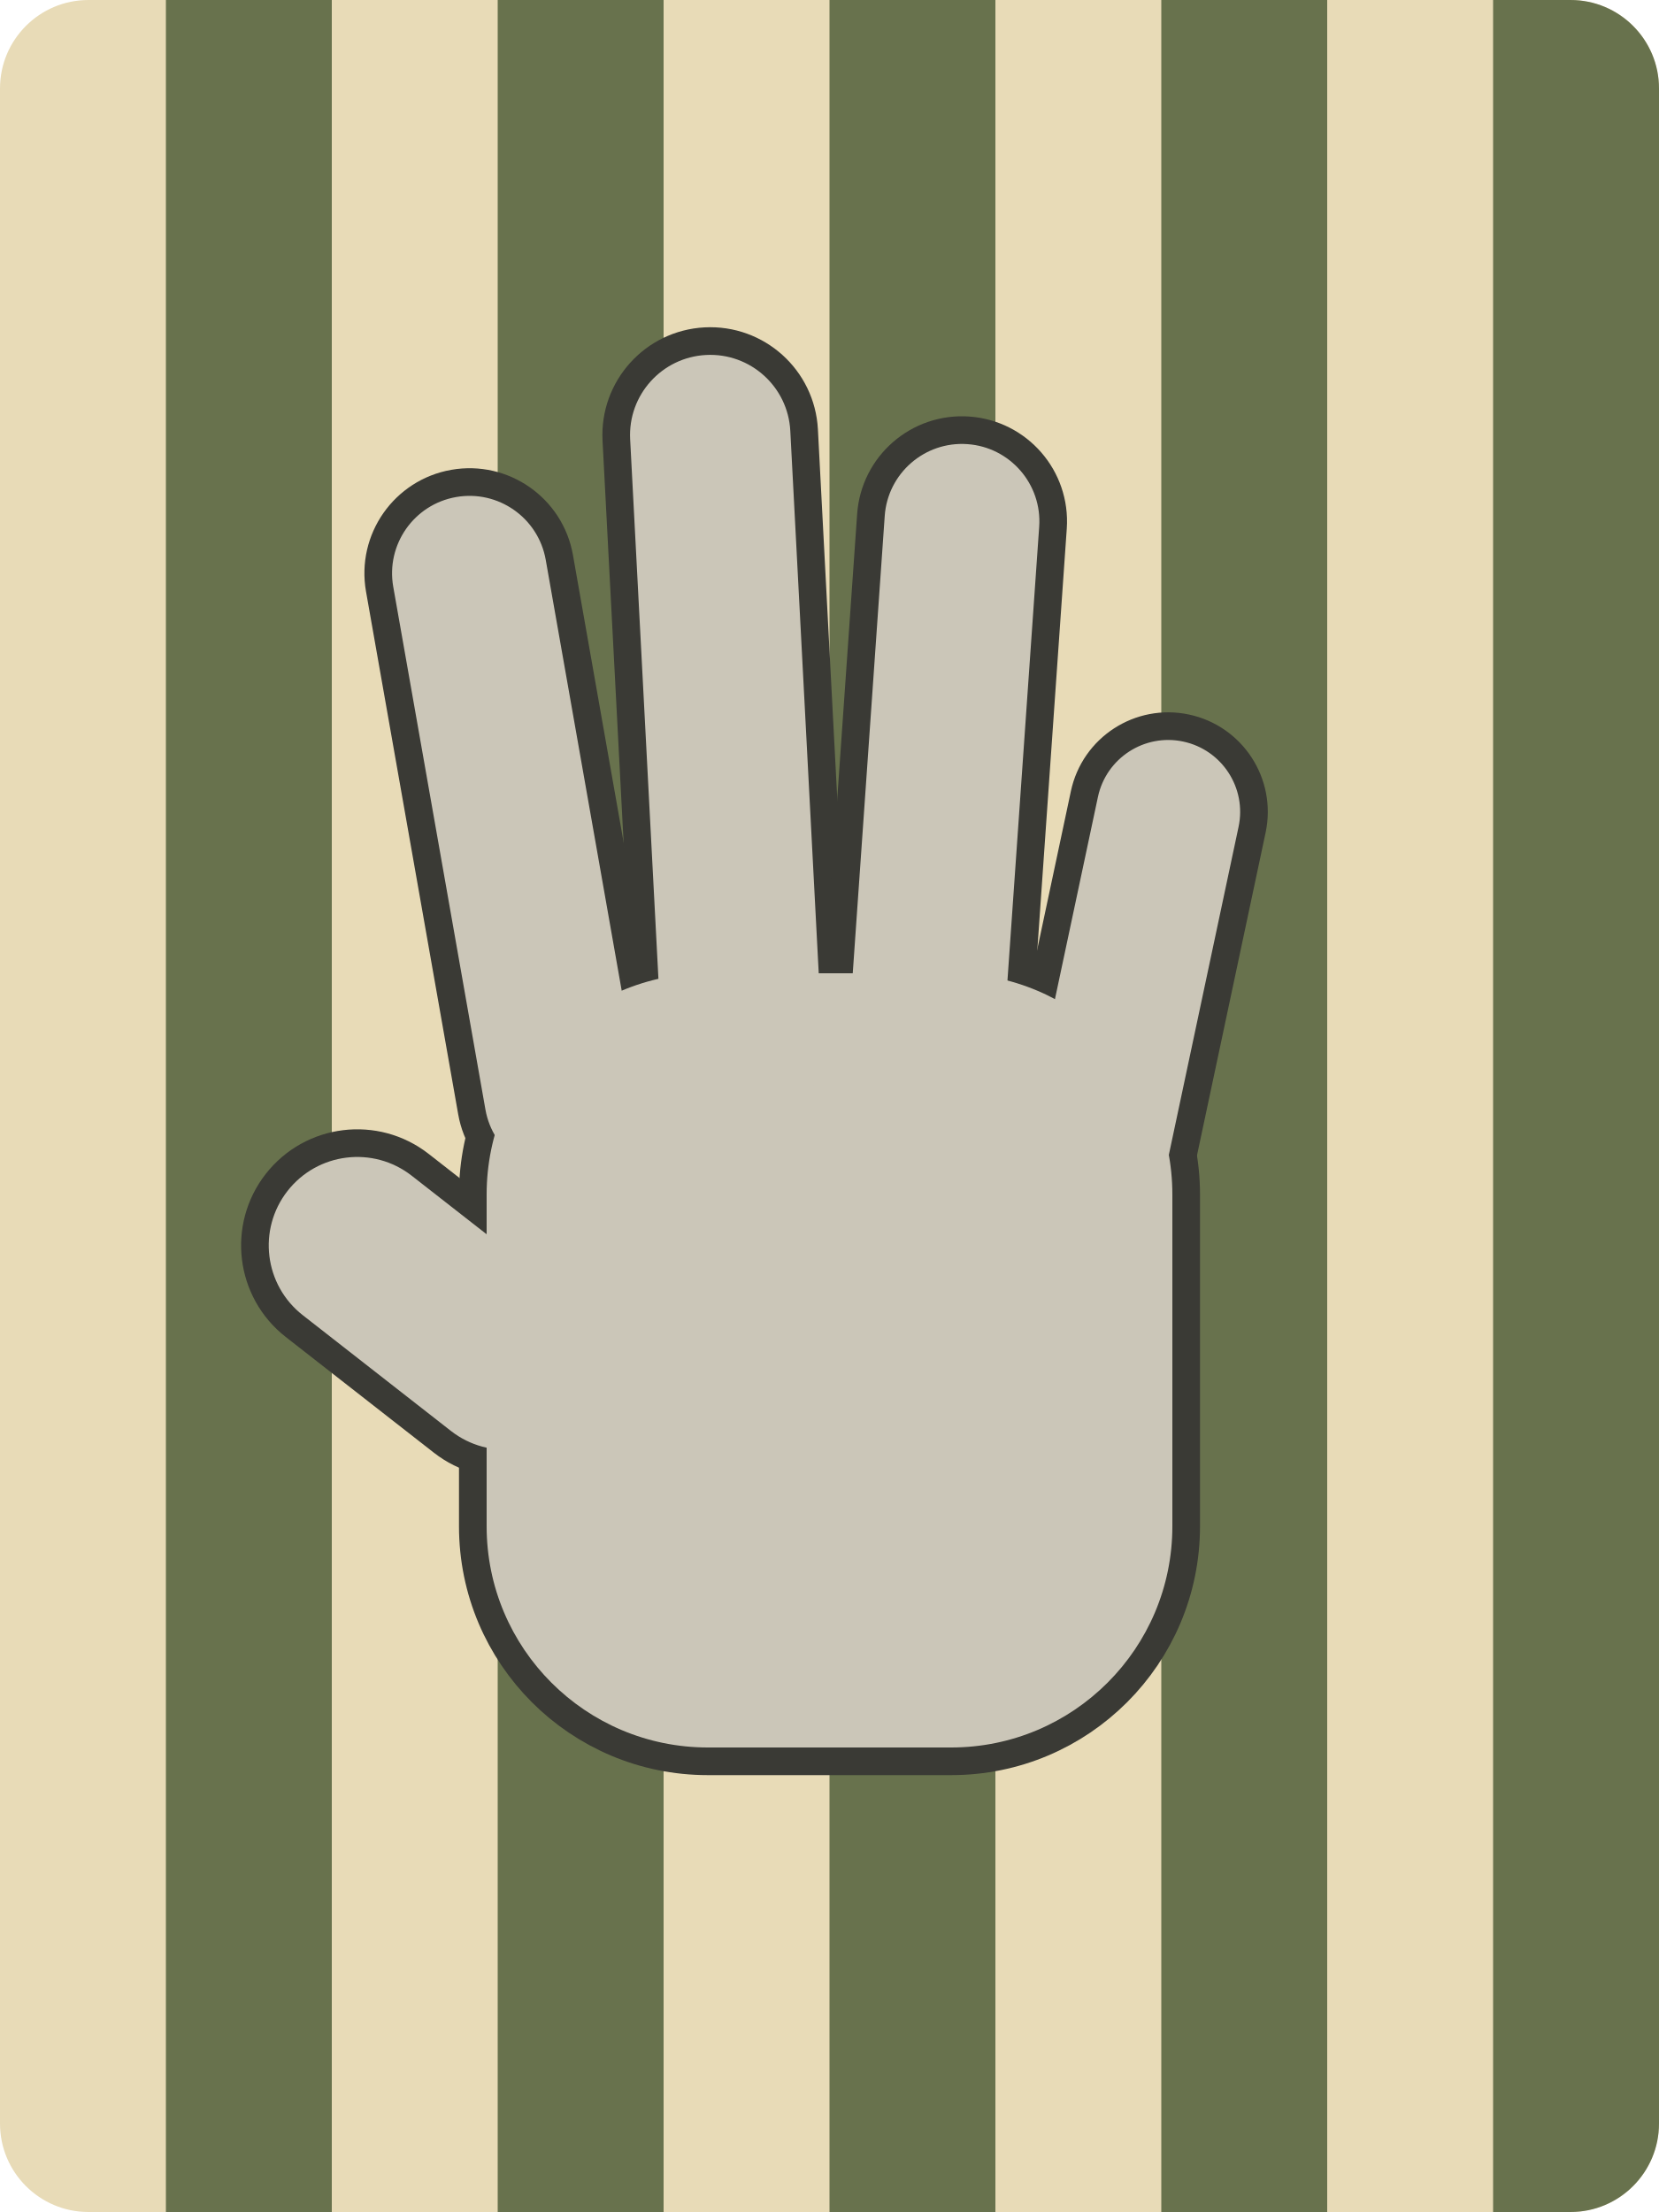
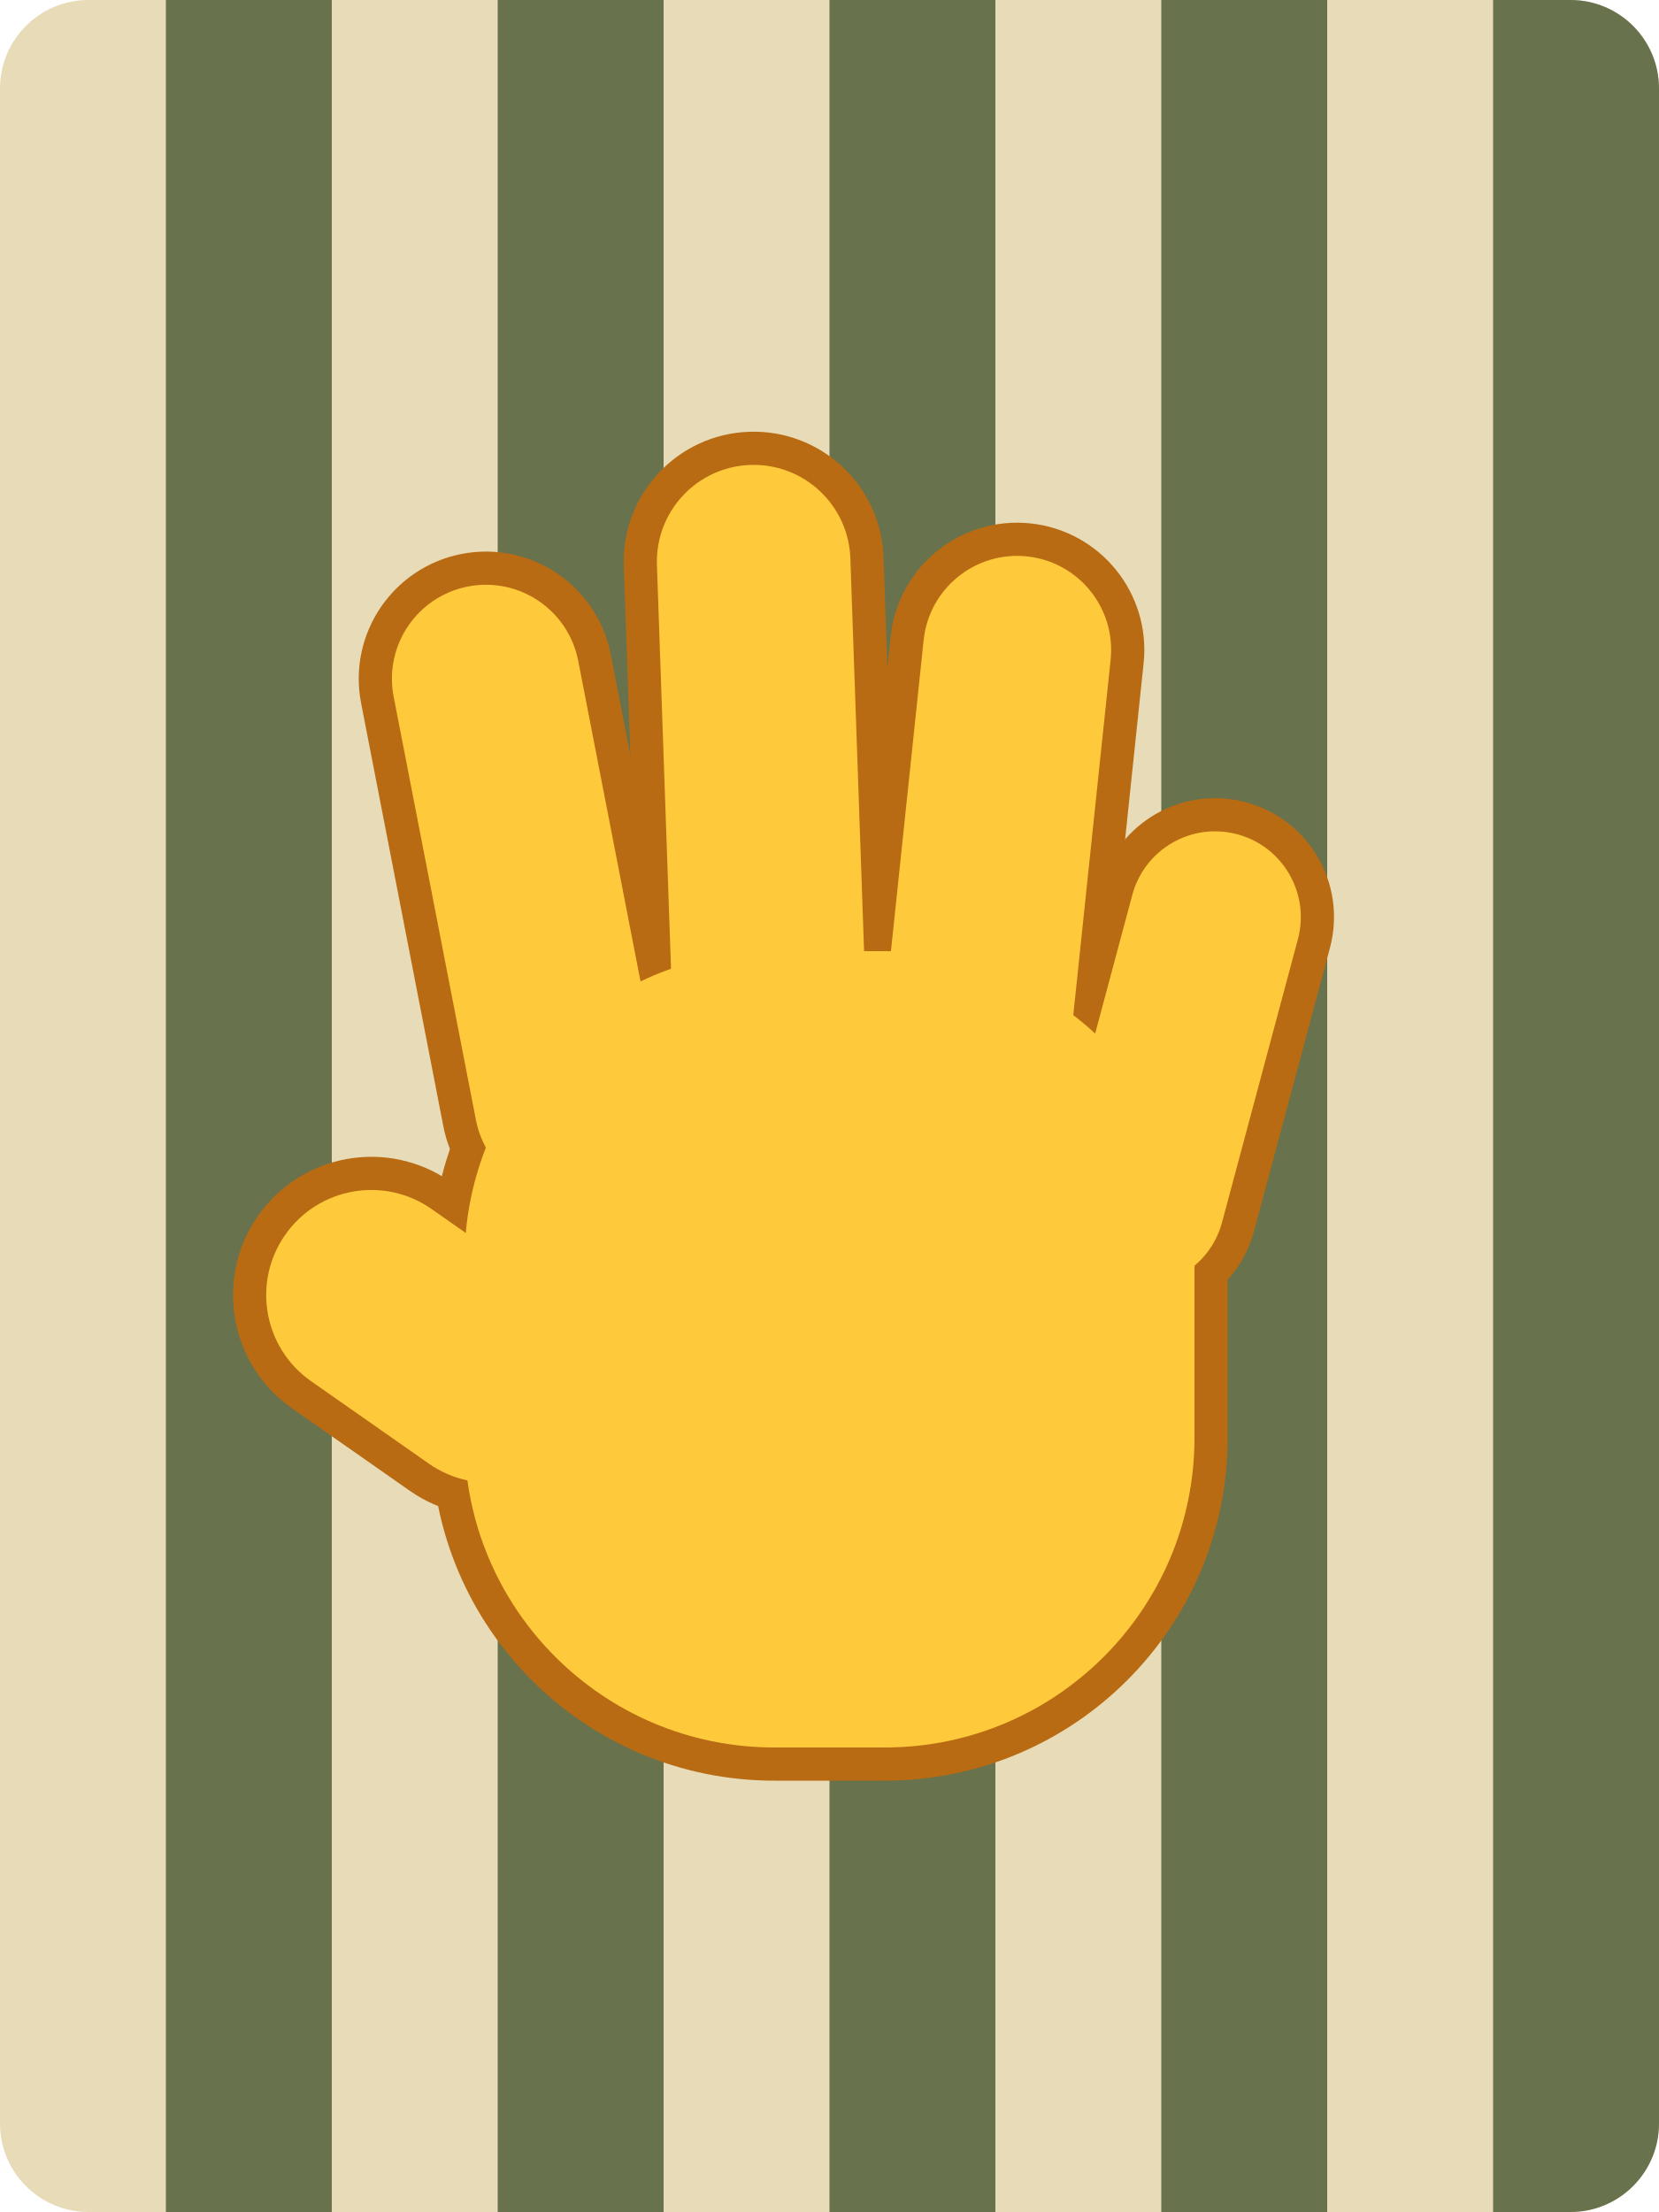
<svg xmlns="http://www.w3.org/2000/svg" viewBox="0 0 150 200" width="150mm" height="200mm">
  <clipPath id="b">
    <rect width="150" height="200" rx="8" />
  </clipPath>
  <g clip-path="url(#b)">
    <rect width="150" height="200" fill="#E8DBB7" />
    <rect x="15.00" y="0" width="15.00" height="200" fill="#68724D" />
    <rect x="45.00" y="0" width="15.00" height="200" fill="#68724D" />
    <rect x="75.00" y="0" width="15.00" height="200" fill="#68724D" />
    <rect x="105.00" y="0" width="15.00" height="200" fill="#68724D" />
    <rect x="135.00" y="0" width="15.00" height="200" fill="#68724D" />
  </g>
  <g transform="translate(0,10)">
-     <g fill="#3A3A35" stroke="#3A3A35" stroke-width="5" stroke-linejoin="round">
-       <rect x="44" y="78" width="62" height="70" rx="20" />
-       <rect x="45.00" y="34.00" width="14.00" height="62.00" rx="7.00" transform="rotate(-10 52.00 96.00)" />
-       <rect x="60.25" y="22.00" width="14.50" height="70.00" rx="7.25" transform="rotate(-3 67.50 92.00)" />
-       <rect x="76.00" y="30.00" width="14.00" height="64.00" rx="7.00" transform="rotate(4 83.00 94.00)" />
-       <rect x="90.50" y="56.00" width="13.00" height="48.00" rx="6.50" transform="rotate(12 97.00 104.00)" />
-       <rect x="44.00" y="85.00" width="16.00" height="33.00" rx="8.00" transform="rotate(-52 52.00 118.00)" />
+     <g fill="#B86B12" stroke="#B86B12" stroke-width="6" stroke-linejoin="round">
+       <rect x="42" y="76" width="66" height="72" rx="28" />
+       <rect x="44.50" y="42.00" width="17.00" height="56.00" rx="8.50" transform="rotate(-11 53.00 98.00)" />
+       <rect x="61.25" y="32.00" width="17.50" height="62.00" rx="8.75" transform="rotate(-2 70.00 94.00)" />
+       <rect x="78.50" y="40.00" width="17.00" height="56.00" rx="8.50" transform="rotate(6 87.00 96.00)" />
+       <rect x="93.25" y="64.00" width="15.50" height="42.00" rx="7.75" transform="rotate(15 101.00 106.00)" />
+       <rect x="42.50" y="88.00" width="19.00" height="32.00" rx="9.50" transform="rotate(-55 52.00 120.00)" />
    </g>
-     <g fill="#CBC6B8">
-       <rect x="44" y="78" width="62" height="70" rx="20" />
-       <rect x="45.00" y="34.00" width="14.00" height="62.00" rx="7.00" transform="rotate(-10 52.00 96.00)" />
-       <rect x="60.25" y="22.00" width="14.50" height="70.00" rx="7.25" transform="rotate(-3 67.50 92.00)" />
-       <rect x="76.00" y="30.00" width="14.00" height="64.00" rx="7.00" transform="rotate(4 83.00 94.00)" />
-       <rect x="90.50" y="56.00" width="13.00" height="48.00" rx="6.50" transform="rotate(12 97.00 104.00)" />
-       <rect x="44.00" y="85.00" width="16.00" height="33.00" rx="8.00" transform="rotate(-52 52.00 118.00)" />
+     <g fill="#FFC93C">
+       <rect x="42" y="76" width="66" height="72" rx="28" />
+       <rect x="44.50" y="42.00" width="17.00" height="56.00" rx="8.50" transform="rotate(-11 53.00 98.00)" />
+       <rect x="61.25" y="32.00" width="17.50" height="62.00" rx="8.75" transform="rotate(-2 70.00 94.00)" />
+       <rect x="78.50" y="40.00" width="17.00" height="56.00" rx="8.50" transform="rotate(6 87.00 96.00)" />
+       <rect x="93.25" y="64.00" width="15.50" height="42.00" rx="7.75" transform="rotate(15 101.00 106.00)" />
+       <rect x="42.50" y="88.00" width="19.00" height="32.00" rx="9.50" transform="rotate(-55 52.00 120.00)" />
    </g>
  </g>
</svg>
